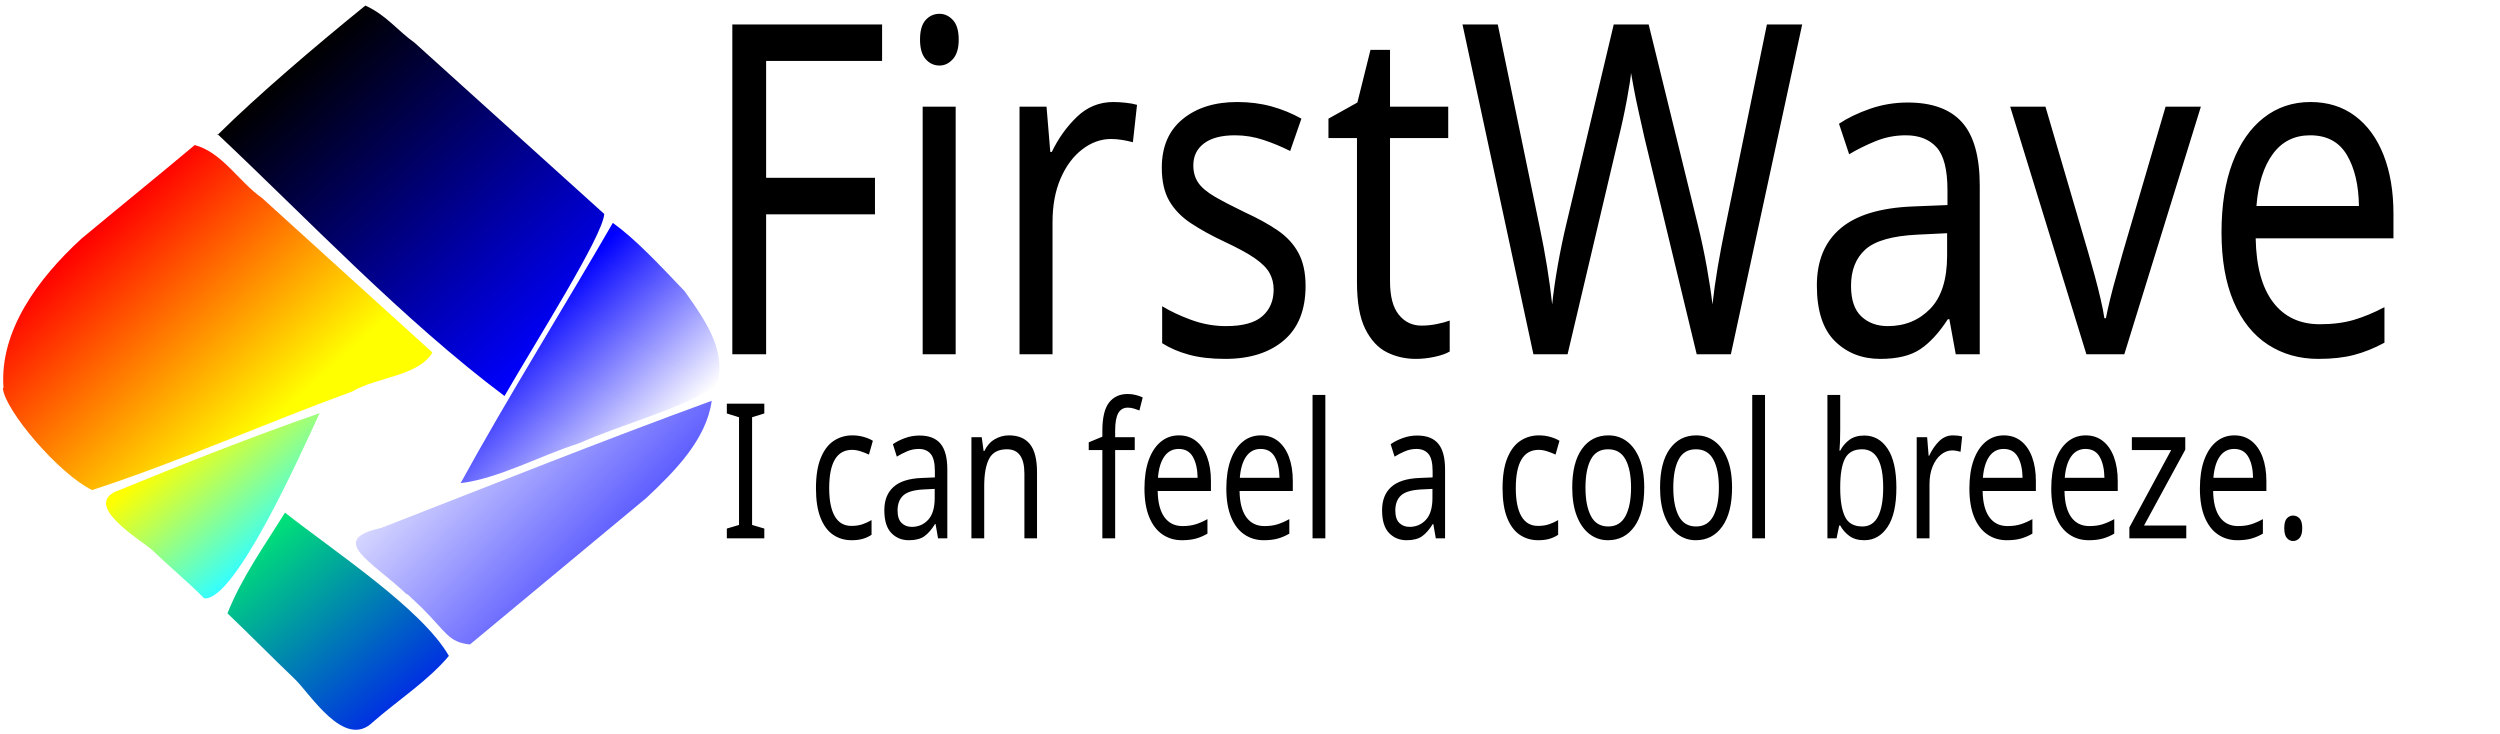
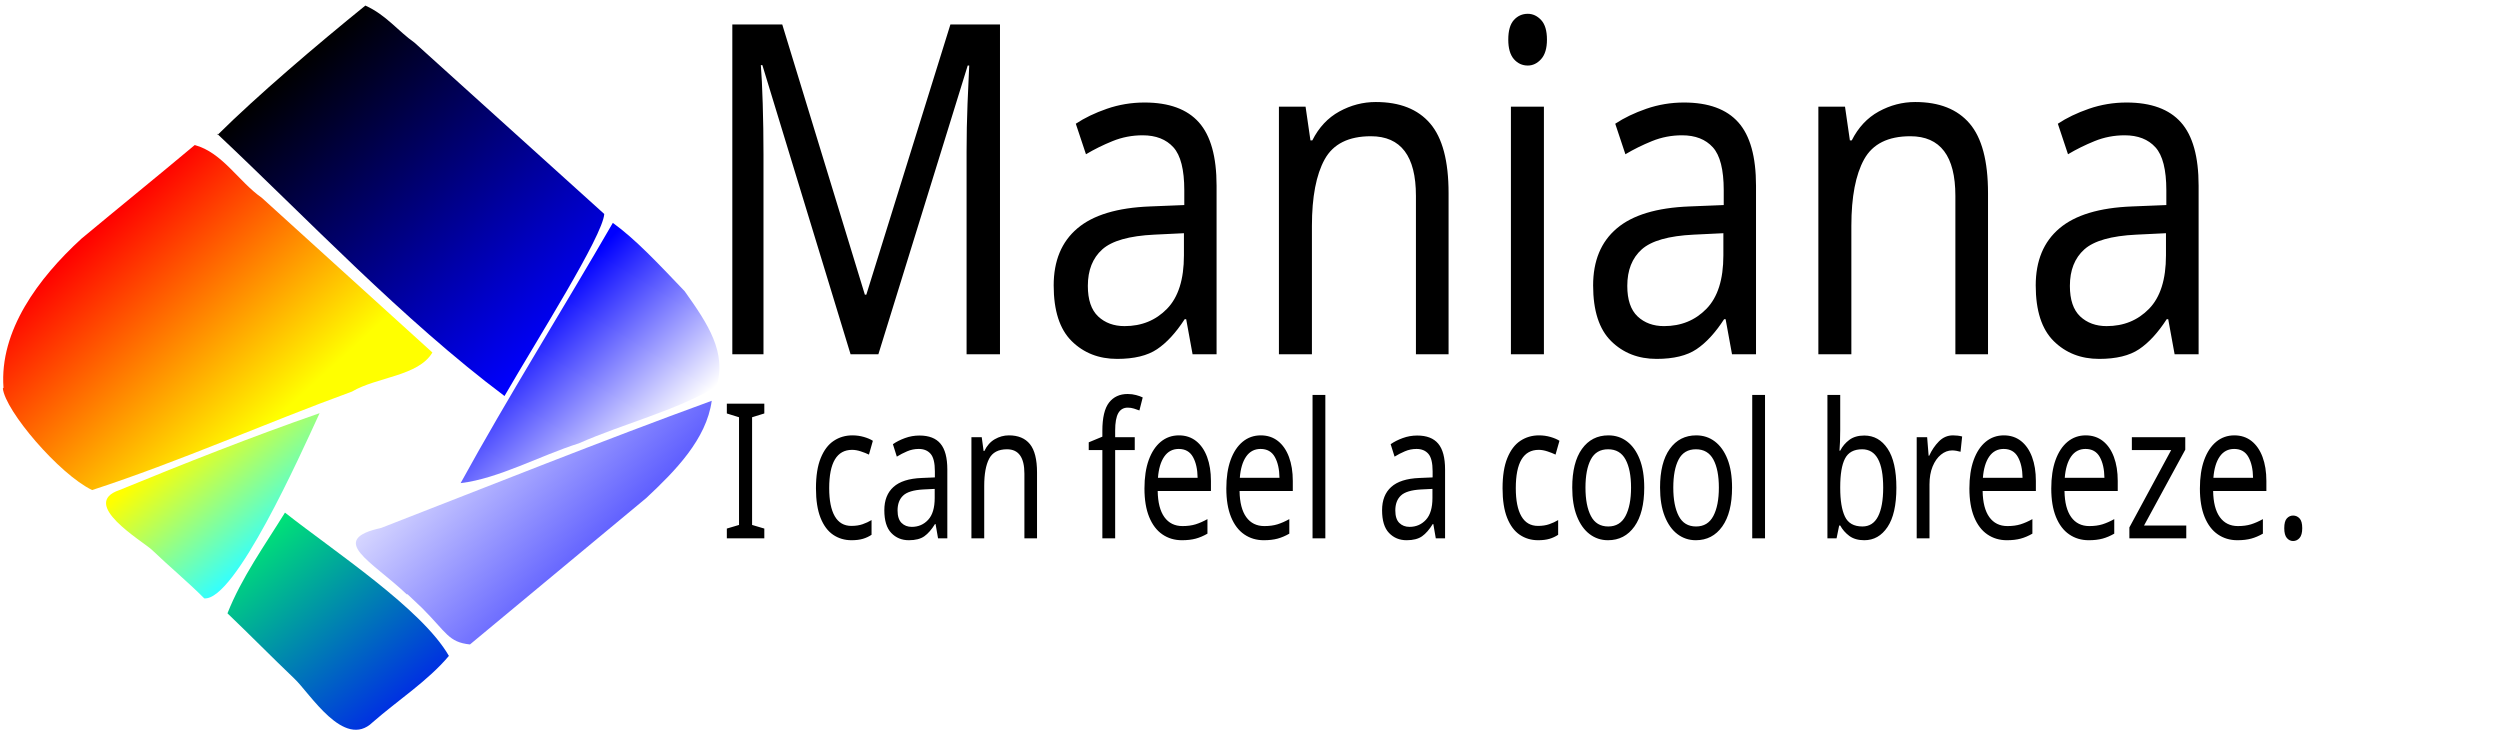
<svg xmlns="http://www.w3.org/2000/svg" height="231" width="787" version="1.1" viewBox="0 0 786.919 230.75">
  <defs>
    <linearGradient id="h" x1="341" gradientUnits="userSpaceOnUse" x2="410" gradientTransform="matrix(1.01 0 0 .917 -271 -302)" y1="508" y2="584">
      <stop stop-color="#00ff66" offset="0" />
      <stop stop-color="#0000ff" offset="1" />
    </linearGradient>
    <linearGradient id="g" x1="393" gradientUnits="userSpaceOnUse" x2="490" gradientTransform="matrix(1.01 0 0 .917 -271 -302)" y1="470" y2="553">
      <stop stop-color="#ffffff" offset="0" />
      <stop stop-color="#0000ff" offset="1" />
    </linearGradient>
    <linearGradient id="i" x1="322" gradientUnits="userSpaceOnUse" x2="353" gradientTransform="matrix(1.01 0 0 .917 -271 -302)" y1="487" y2="520">
      <stop stop-color="#ffff00" offset="0" />
      <stop stop-color="#33ffff" offset="1" />
    </linearGradient>
    <linearGradient id="c" x1="440" gradientUnits="userSpaceOnUse" x2="483" gradientTransform="matrix(1.01 0 0 .917 -271 -302)" y1="434" y2="474">
      <stop stop-color="#0000ff" offset="0" />
      <stop stop-color="#ffffff" offset="1" />
    </linearGradient>
    <linearGradient id="b" y2="112" gradientUnits="userSpaceOnUse" x2="67.4" gradientTransform="matrix(1.32 0 0 1.2 -.321 -1.29)" y1="65.7" x1="20.7">
      <stop stop-color="#ff0000" offset="0" />
      <stop stop-color="#ffff00" offset="1" />
    </linearGradient>
    <linearGradient id="a" y2="89" gradientUnits="userSpaceOnUse" x2="139" gradientTransform="matrix(1.32 0 0 1.2 -.321 -1.29)" y1="20" x1="71.1">
      <stop stop-color="#000000" offset="0" />
      <stop stop-color="#0000ff" offset="1" />
    </linearGradient>
  </defs>
  <flowRoot style="word-spacing:0px;letter-spacing:0px" xml:space="preserve" transform="translate(-.235 -1.75)" line-height="125%" font-size="40px" font-family="sans-serif" fill="#000000">
    <flowRegion>
      <rect y="28.6" width="70" x="129" height="62.6" />
    </flowRegion>
    <flowPara>beca</flowPara>
  </flowRoot>
  <text style="word-spacing:0px;letter-spacing:0px" xml:space="preserve" transform="scale(.902 1.11)" font-size="131px" y="100.358" x="242.852" font-family="sans-serif" line-height="125%" fill="#000000">
-     <tspan x="242.852" y="100.358">FirstWave</tspan>
+     <tspan x="242.852" y="100.358">Maniana</tspan>
  </text>
  <text style="word-spacing:0px;letter-spacing:0px" xml:space="preserve" transform="scale(.877 1.14)" font-size="52.1px" y="148.544" x="258.794" font-family="sans-serif" line-height="125%" fill="#000000">
    <tspan x="258.794" y="148.544">I can feel a cool breeze.</tspan>
  </text>
  <g transform="translate(-5.3e-8 -3.06)">
    <path d="m71.6 196c4.41-11.2 11.8-21.5 18.1-31.7 15.6 12.3 43.1 30.3 51.6 45.1-6.63 7.89-16 13.9-24 20.9-9.01 8.72-19.8-9.24-24.7-13.8-6.93-6.61-13.9-13.7-21-20.5z" fill="url(#h)" />
    <path d="m128 190c-10.9-10.4-25.2-17.1-7.97-20.9 34.5-13.4 68.9-27.2 104-40-1.66 12.1-11.5 22.1-20.6 30.6l-55.5 46.1c-6.79-.719-7.32-3.72-15.1-11.5l-4.54-4.29z" fill="url(#g)" />
    <path d="m47.8 176c-3.2-2.9-22.9-14.5-10.2-18.8 20.8-8.52 41.7-16.8 63-24.2-6.09 13.2-26.6 59.1-36.3 58.3-5.04-5.09-11.2-10.2-16.4-15.2z" fill="url(#i)" />
    <path d="m1.1 125c-1.33-18 11-34.5 24.5-46.9 11.9-9.9 23.9-19.6 35.7-29.5 8.75 2.38 13.8 11.5 21.1 16.6l53.7 48.7c-4.37 7.46-17.5 7.69-25.3 12.3-27.4 10-54.2 22-81.8 31-10.4-5-27.4-25-28.1-32z" fill="url(#b)" />
    <path d="m145 155c14.7-26.8 32.6-55.4 47.9-81.9 7.08 5.1 14.1 12.6 22.6 21.5 7.48 10.5 13.2 19.2 10.1 30-13.1 7.72-29.1 11.6-43.4 17.9-12.1 3.83-25.3 11.1-37.1 12.5z" fill="url(#c)" />
    <path d="m68.5 45.4c12.4-12.3 31.3-28.4 46.5-40.7 6.57 2.96 10.2 7.96 15.5 11.7l59.7 53.9c-.416 6.85-21 39.3-31.4 57.3-32-24-62.1-55.9-90.5-82.6z" fill="url(#a)" />
  </g>
</svg>
